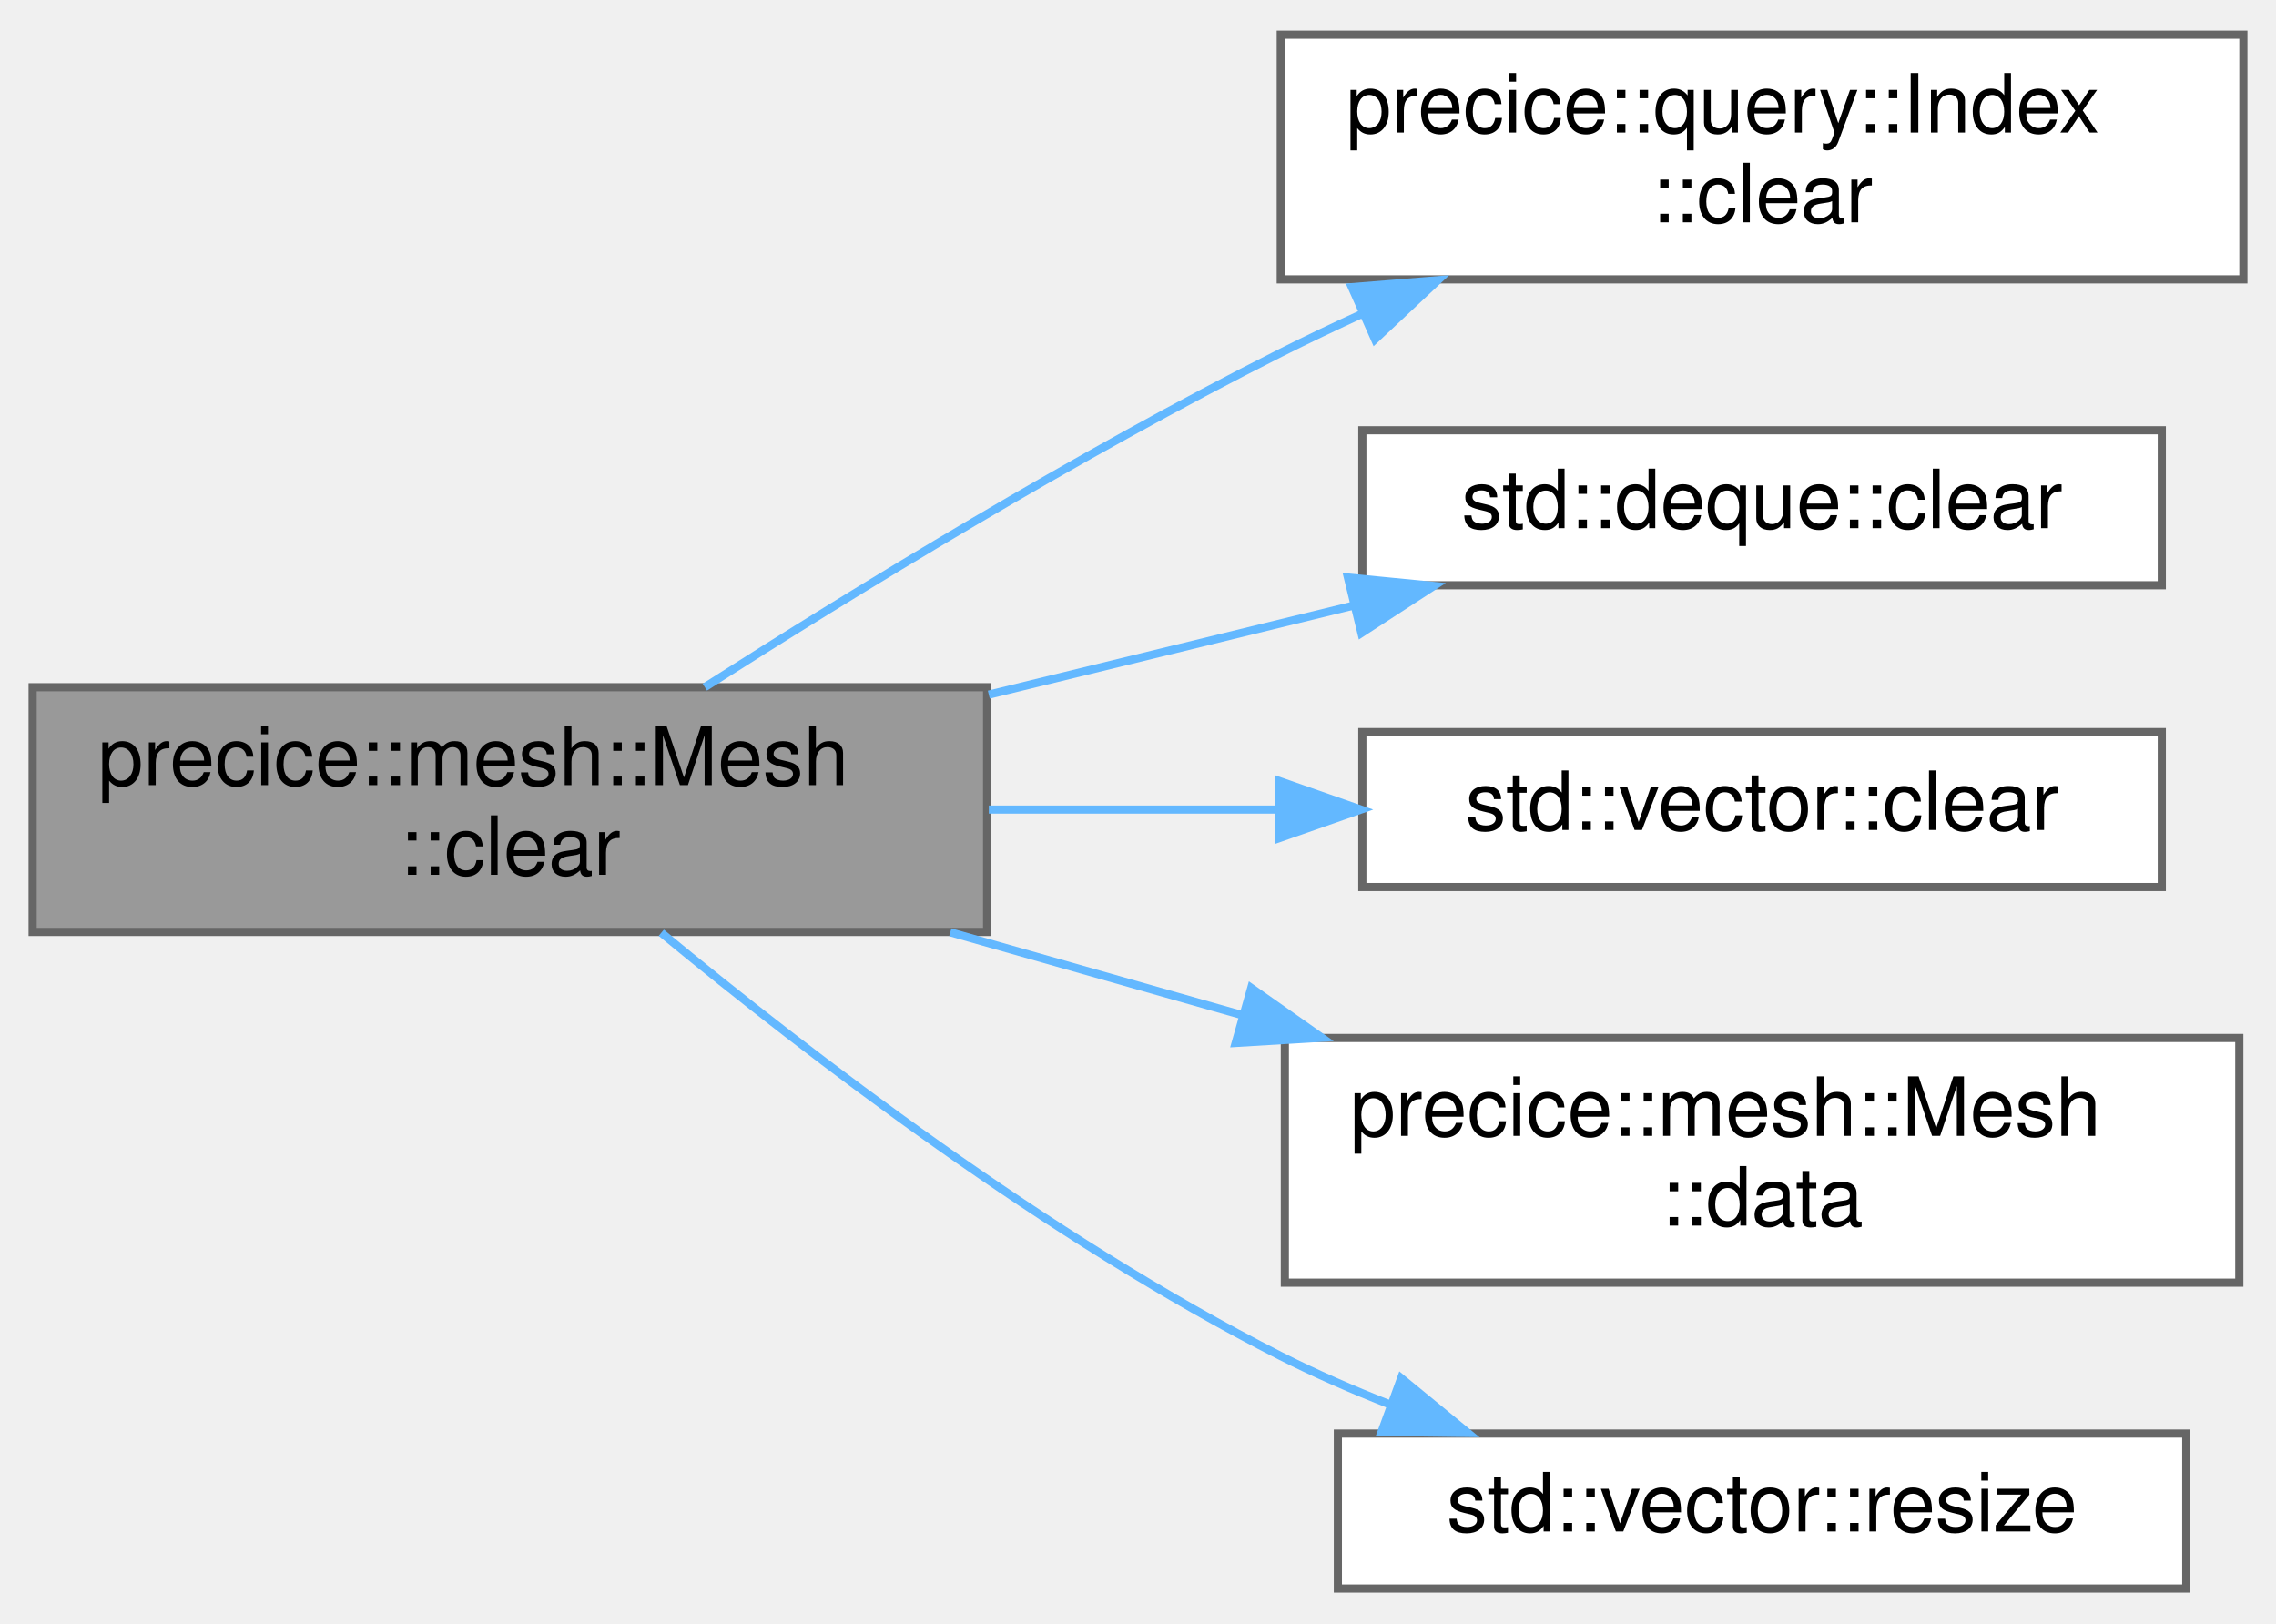
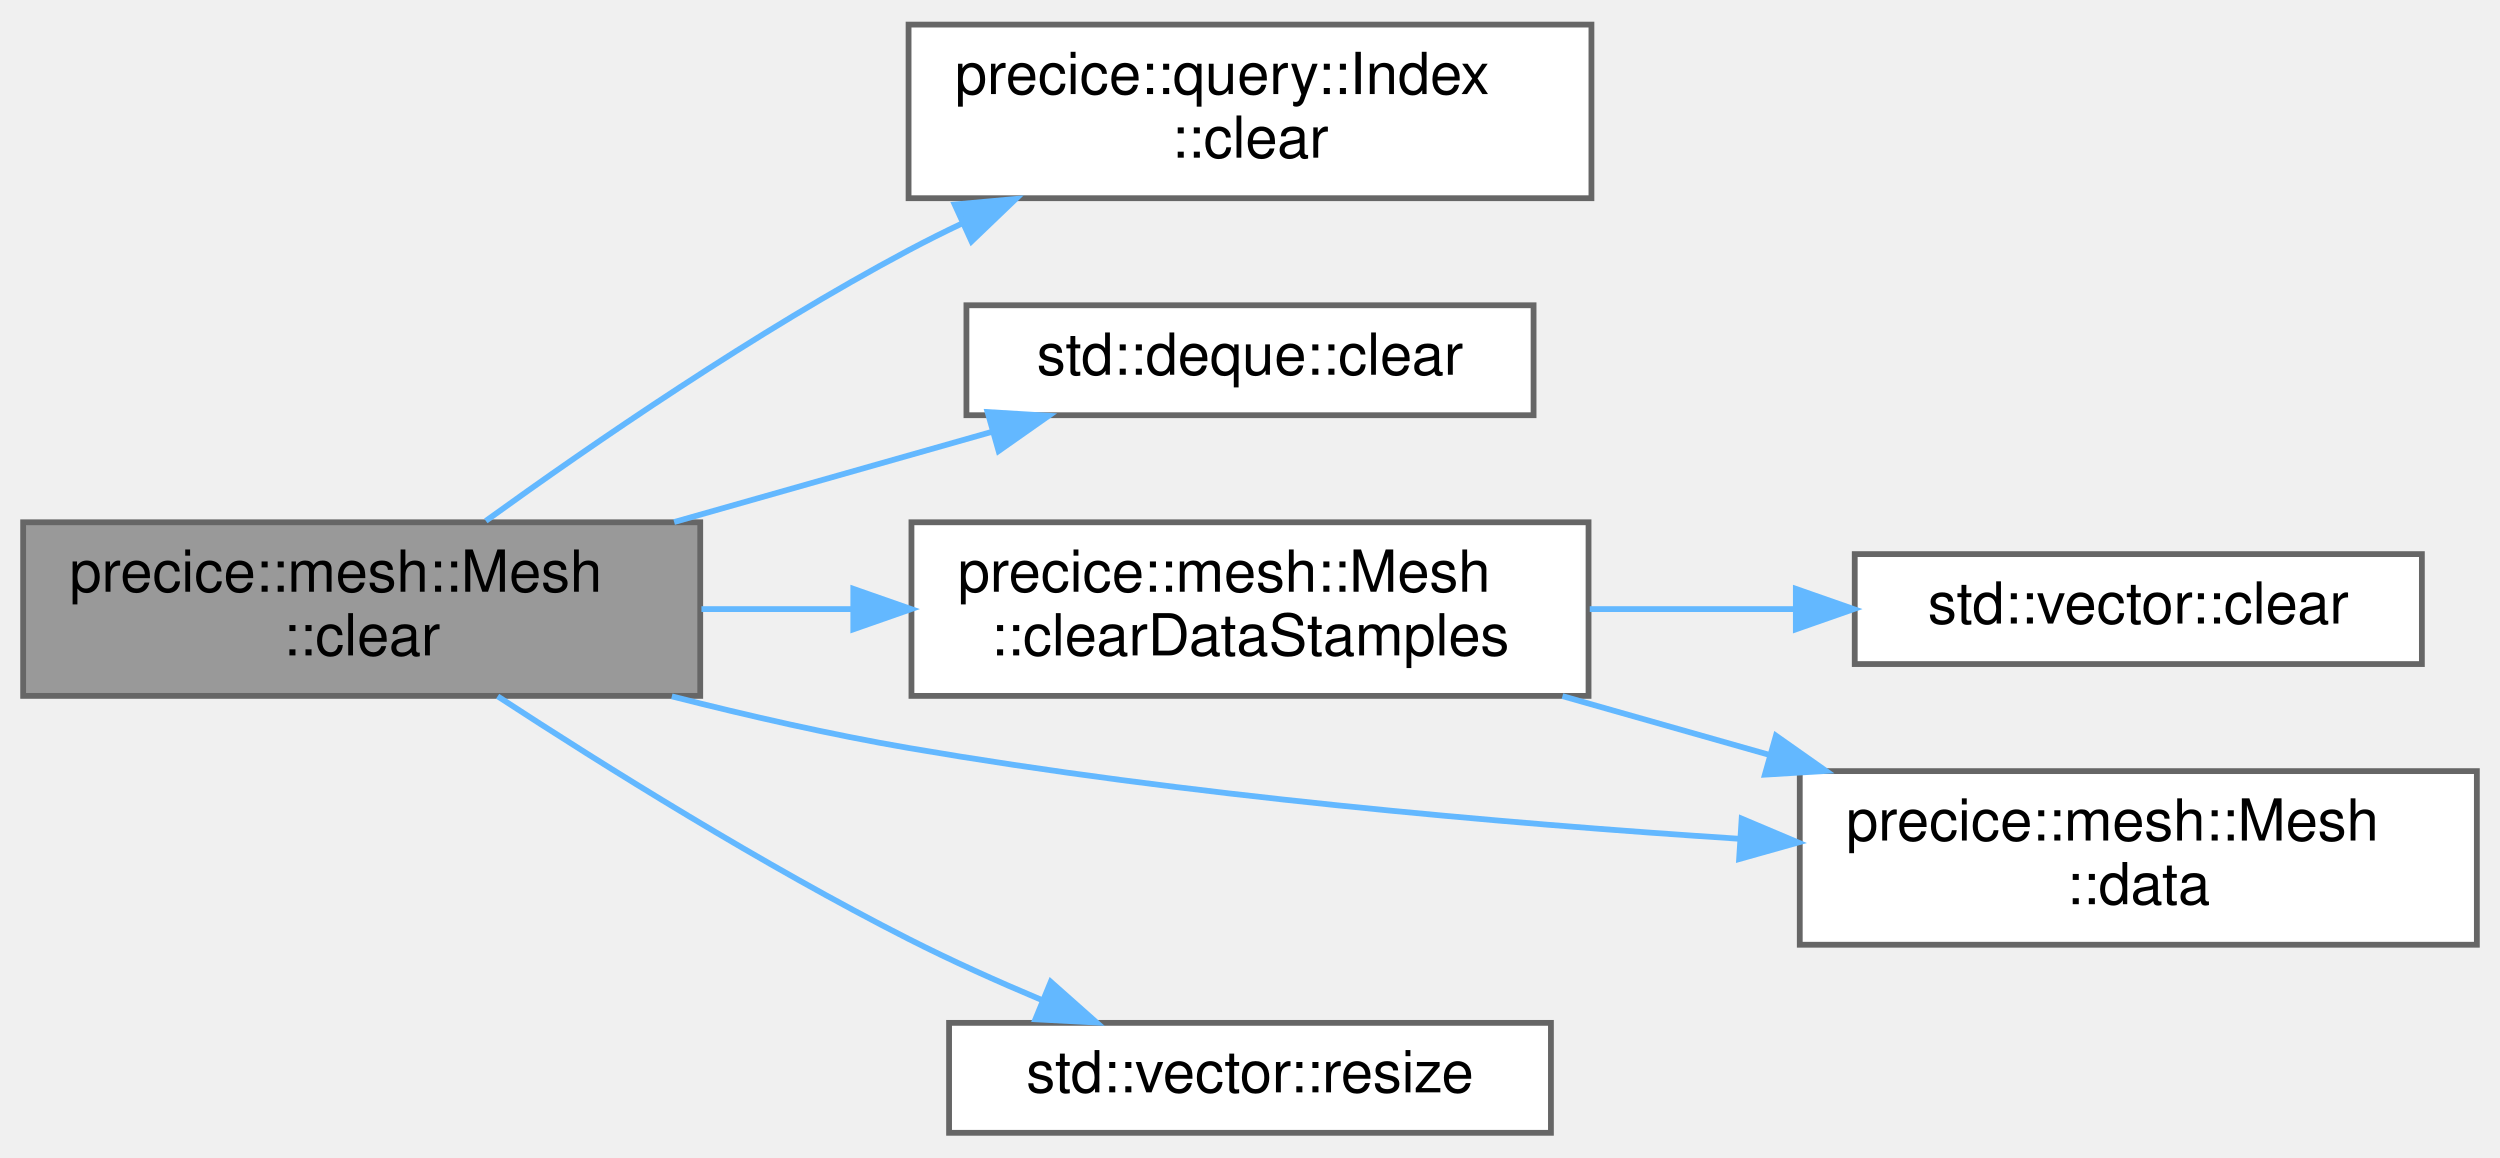
- <svg xmlns="http://www.w3.org/2000/svg" xmlns:xlink="http://www.w3.org/1999/xlink" width="279pt" height="199pt" viewBox="0.00 0.00 279.00 198.50">
-   <g id="graph0" class="graph" transform="scale(1 1) rotate(0) translate(4 194.5)">
+ <svg xmlns="http://www.w3.org/2000/svg" xmlns:xlink="http://www.w3.org/1999/xlink" width="432pt" height="200pt" viewBox="0.00 0.00 432.00 199.50">
+   <g id="graph0" class="graph" transform="scale(1 1) rotate(0) translate(4 195.5)">
    <g id="Node000001" class="node">
      <g id="a_Node000001">
        <a xlink:title="Removes all mesh elements and data values (does not remove data or the bounding boxes).">
-           <polygon fill="#999999" stroke="#666666" points="117,-110.5 0,-110.5 0,-80.5 117,-80.5 117,-110.5" />
-           <text text-anchor="start" x="8" y="-98.5" font-family="Helvetica,sans-Serif" font-size="10.00">precice::mesh::Mesh</text>
-           <text text-anchor="middle" x="58.5" y="-87.5" font-family="Helvetica,sans-Serif" font-size="10.00">::clear</text>
+           <polygon fill="#999999" stroke="#666666" points="117,-105.5 0,-105.5 0,-75.5 117,-75.5 117,-105.5" />
+           <text text-anchor="start" x="8" y="-93.5" font-family="Helvetica,sans-Serif" font-size="10.00">precice::mesh::Mesh</text>
+           <text text-anchor="middle" x="58.5" y="-82.5" font-family="Helvetica,sans-Serif" font-size="10.00">::clear</text>
        </a>
      </g>
    </g>
    <g id="Node000002" class="node">
      <g id="a_Node000002">
        <a xlink:href="classprecice_1_1query_1_1Index.html#a80a098b2d616d3ba48d0d5a22c80a265" target="_top" xlink:title="Clear the index.">
-           <polygon fill="white" stroke="#666666" points="271,-190.5 153,-190.5 153,-160.5 271,-160.5 271,-190.5" />
-           <text text-anchor="start" x="161" y="-178.5" font-family="Helvetica,sans-Serif" font-size="10.00">precice::query::Index</text>
-           <text text-anchor="middle" x="212" y="-167.5" font-family="Helvetica,sans-Serif" font-size="10.00">::clear</text>
+           <polygon fill="white" stroke="#666666" points="271,-191.5 153,-191.5 153,-161.5 271,-161.5 271,-191.5" />
+           <text text-anchor="start" x="161" y="-179.5" font-family="Helvetica,sans-Serif" font-size="10.00">precice::query::Index</text>
+           <text text-anchor="middle" x="212" y="-168.5" font-family="Helvetica,sans-Serif" font-size="10.00">::clear</text>
        </a>
      </g>
    </g>
    <g id="edge1_Node000001_Node000002" class="edge">
      <g id="a_edge1_Node000001_Node000002">
        <a xlink:title=" ">
-           <path fill="none" stroke="#63b8ff" d="M82.4,-110.51C101.01,-122.39 128.15,-139 153,-151.5 156.26,-153.14 159.66,-154.76 163.1,-156.34" />
-           <polygon fill="#63b8ff" stroke="#63b8ff" points="161.71,-159.55 172.27,-160.4 164.55,-153.15 161.71,-159.55" />
+           <path fill="none" stroke="#63b8ff" d="M79.95,-105.74C98.43,-119.09 126.69,-138.5 153,-152.5 156.03,-154.11 159.18,-155.69 162.4,-157.21" />
+           <polygon fill="#63b8ff" stroke="#63b8ff" points="160.97,-160.41 171.53,-161.37 163.88,-154.04 160.97,-160.41" />
        </a>
      </g>
    </g>
    <g id="Node000003" class="node">
      <g id="a_Node000003">
        <a target="_parent" xlink:href="http://en.cppreference.com/w/cpp/container/deque/clear.html#" xlink:title=" ">
-           <polygon fill="white" stroke="#666666" points="261,-142 163,-142 163,-123 261,-123 261,-142" />
-           <text text-anchor="middle" x="212" y="-130" font-family="Helvetica,sans-Serif" font-size="10.00">std::deque::clear</text>
+           <polygon fill="white" stroke="#666666" points="261,-143 163,-143 163,-124 261,-124 261,-143" />
+           <text text-anchor="middle" x="212" y="-131" font-family="Helvetica,sans-Serif" font-size="10.00">std::deque::clear</text>
        </a>
      </g>
    </g>
    <g id="edge2_Node000001_Node000003" class="edge">
      <g id="a_edge2_Node000001_Node000003">
        <a xlink:title=" ">
-           <path fill="none" stroke="#63b8ff" d="M117.21,-109.59C131.88,-113.18 147.5,-116.99 161.71,-120.46" />
-           <polygon fill="#63b8ff" stroke="#63b8ff" points="161.23,-123.95 171.77,-122.92 162.89,-117.15 161.23,-123.95" />
+           <path fill="none" stroke="#63b8ff" d="M112.49,-105.54C130.46,-110.64 150.32,-116.28 167.47,-121.15" />
+           <polygon fill="#63b8ff" stroke="#63b8ff" points="166.65,-124.55 177.22,-123.91 168.56,-117.82 166.65,-124.55" />
        </a>
      </g>
    </g>
    <g id="Node000004" class="node">
      <g id="a_Node000004">
-         <a target="_parent" xlink:href="http://en.cppreference.com/w/cpp/container/vector/clear.html#" xlink:title=" ">
-           <polygon fill="white" stroke="#666666" points="261,-105 163,-105 163,-86 261,-86 261,-105" />
-           <text text-anchor="middle" x="212" y="-93" font-family="Helvetica,sans-Serif" font-size="10.00">std::vector::clear</text>
+         <a xlink:href="classprecice_1_1mesh_1_1Mesh.html#a15866c6bafb115577d1da05f5db1671b" target="_top" xlink:title="Clears all data stamples.">
+           <polygon fill="white" stroke="#666666" points="270.5,-105.5 153.5,-105.5 153.5,-75.5 270.5,-75.5 270.5,-105.5" />
+           <text text-anchor="start" x="161.5" y="-93.5" font-family="Helvetica,sans-Serif" font-size="10.00">precice::mesh::Mesh</text>
+           <text text-anchor="middle" x="212" y="-82.5" font-family="Helvetica,sans-Serif" font-size="10.00">::clearDataStamples</text>
        </a>
      </g>
    </g>
    <g id="edge3_Node000001_Node000004" class="edge">
      <g id="a_edge3_Node000001_Node000004">
        <a xlink:title=" ">
-           <path fill="none" stroke="#63b8ff" d="M117.21,-95.5C128.85,-95.5 141.09,-95.5 152.75,-95.5" />
-           <polygon fill="#63b8ff" stroke="#63b8ff" points="152.82,-99 162.82,-95.5 152.82,-92 152.82,-99" />
-         </a>
-       </g>
-     </g>
-     <g id="Node000005" class="node">
-       <g id="a_Node000005">
-         <a xlink:href="classprecice_1_1mesh_1_1Mesh.html#aceb3eabb4f8e40a44d5d1c2822ba7b56" target="_top" xlink:title="Allows access to all data.">
-           <polygon fill="white" stroke="#666666" points="270.5,-67.5 153.5,-67.5 153.5,-37.5 270.5,-37.5 270.5,-67.5" />
-           <text text-anchor="start" x="161.5" y="-55.5" font-family="Helvetica,sans-Serif" font-size="10.00">precice::mesh::Mesh</text>
-           <text text-anchor="middle" x="212" y="-44.5" font-family="Helvetica,sans-Serif" font-size="10.00">::data</text>
-         </a>
-       </g>
-     </g>
-     <g id="edge4_Node000001_Node000005" class="edge">
-       <g id="a_edge4_Node000001_Node000005">
-         <a xlink:title=" ">
-           <path fill="none" stroke="#63b8ff" d="M112.49,-80.46C124.02,-77.19 136.33,-73.69 148.2,-70.32" />
-           <polygon fill="#63b8ff" stroke="#63b8ff" points="149.38,-73.63 158.04,-67.53 147.47,-66.89 149.38,-73.63" />
+           <path fill="none" stroke="#63b8ff" d="M117.21,-90.5C125.74,-90.5 134.6,-90.5 143.32,-90.5" />
+           <polygon fill="#63b8ff" stroke="#63b8ff" points="143.45,-94 153.45,-90.5 143.45,-87 143.45,-94" />
        </a>
      </g>
    </g>
    <g id="Node000006" class="node">
      <g id="a_Node000006">
+         <a xlink:href="classprecice_1_1mesh_1_1Mesh.html#aceb3eabb4f8e40a44d5d1c2822ba7b56" target="_top" xlink:title="Allows access to all data.">
+           <polygon fill="white" stroke="#666666" points="424,-62.5 307,-62.5 307,-32.5 424,-32.5 424,-62.5" />
+           <text text-anchor="start" x="315" y="-50.5" font-family="Helvetica,sans-Serif" font-size="10.00">precice::mesh::Mesh</text>
+           <text text-anchor="middle" x="365.5" y="-39.5" font-family="Helvetica,sans-Serif" font-size="10.00">::data</text>
+         </a>
+       </g>
+     </g>
+     <g id="edge6_Node000001_Node000006" class="edge">
+       <g id="a_edge6_Node000001_Node000006">
+         <a xlink:title=" ">
+           <path fill="none" stroke="#63b8ff" d="M112.09,-75.42C125.35,-72.05 139.62,-68.8 153,-66.5 200.66,-58.3 255.01,-53.51 296.69,-50.8" />
+           <polygon fill="#63b8ff" stroke="#63b8ff" points="296.96,-54.29 306.72,-50.17 296.52,-47.3 296.96,-54.29" />
+         </a>
+       </g>
+     </g>
+     <g id="Node000007" class="node">
+       <g id="a_Node000007">
        <a target="_parent" xlink:href="http://en.cppreference.com/w/cpp/container/vector/resize.html#" xlink:title=" ">
          <polygon fill="white" stroke="#666666" points="264,-19 160,-19 160,0 264,0 264,-19" />
          <text text-anchor="middle" x="212" y="-7" font-family="Helvetica,sans-Serif" font-size="10.00">std::vector::resize</text>
        </a>
      </g>
    </g>
-     <g id="edge5_Node000001_Node000006" class="edge">
-       <g id="a_edge5_Node000001_Node000006">
+     <g id="edge7_Node000001_Node000007" class="edge">
+       <g id="a_edge7_Node000001_Node000007">
        <a xlink:title=" ">
-           <path fill="none" stroke="#63b8ff" d="M77.06,-80.4C95.1,-65.51 124.5,-42.95 153,-28.5 157.26,-26.34 161.83,-24.35 166.45,-22.54" />
-           <polygon fill="#63b8ff" stroke="#63b8ff" points="167.76,-25.79 175.95,-19.07 165.36,-19.21 167.76,-25.79" />
+           <path fill="none" stroke="#63b8ff" d="M81.99,-75.43C100.58,-63.3 127.91,-46.24 153,-33.5 160.31,-29.79 168.33,-26.18 176.02,-22.95" />
+           <polygon fill="#63b8ff" stroke="#63b8ff" points="177.57,-26.09 185.49,-19.06 174.91,-19.62 177.57,-26.09" />
+         </a>
+       </g>
+     </g>
+     <g id="Node000005" class="node">
+       <g id="a_Node000005">
+         <a target="_parent" xlink:href="http://en.cppreference.com/w/cpp/container/vector/clear.html#" xlink:title=" ">
+           <polygon fill="white" stroke="#666666" points="414.5,-100 316.5,-100 316.5,-81 414.5,-81 414.5,-100" />
+           <text text-anchor="middle" x="365.5" y="-88" font-family="Helvetica,sans-Serif" font-size="10.00">std::vector::clear</text>
+         </a>
+       </g>
+     </g>
+     <g id="edge4_Node000004_Node000005" class="edge">
+       <g id="a_edge4_Node000004_Node000005">
+         <a xlink:title=" ">
+           <path fill="none" stroke="#63b8ff" d="M270.71,-90.5C282.35,-90.5 294.59,-90.5 306.25,-90.5" />
+           <polygon fill="#63b8ff" stroke="#63b8ff" points="306.32,-94 316.32,-90.5 306.32,-87 306.32,-94" />
+         </a>
+       </g>
+     </g>
+     <g id="edge5_Node000004_Node000006" class="edge">
+       <g id="a_edge5_Node000004_Node000006">
+         <a xlink:title=" ">
+           <path fill="none" stroke="#63b8ff" d="M265.99,-75.46C277.52,-72.19 289.83,-68.69 301.7,-65.32" />
+           <polygon fill="#63b8ff" stroke="#63b8ff" points="302.88,-68.63 311.54,-62.53 300.97,-61.89 302.88,-68.63" />
        </a>
      </g>
    </g>
  </g>
</svg>
